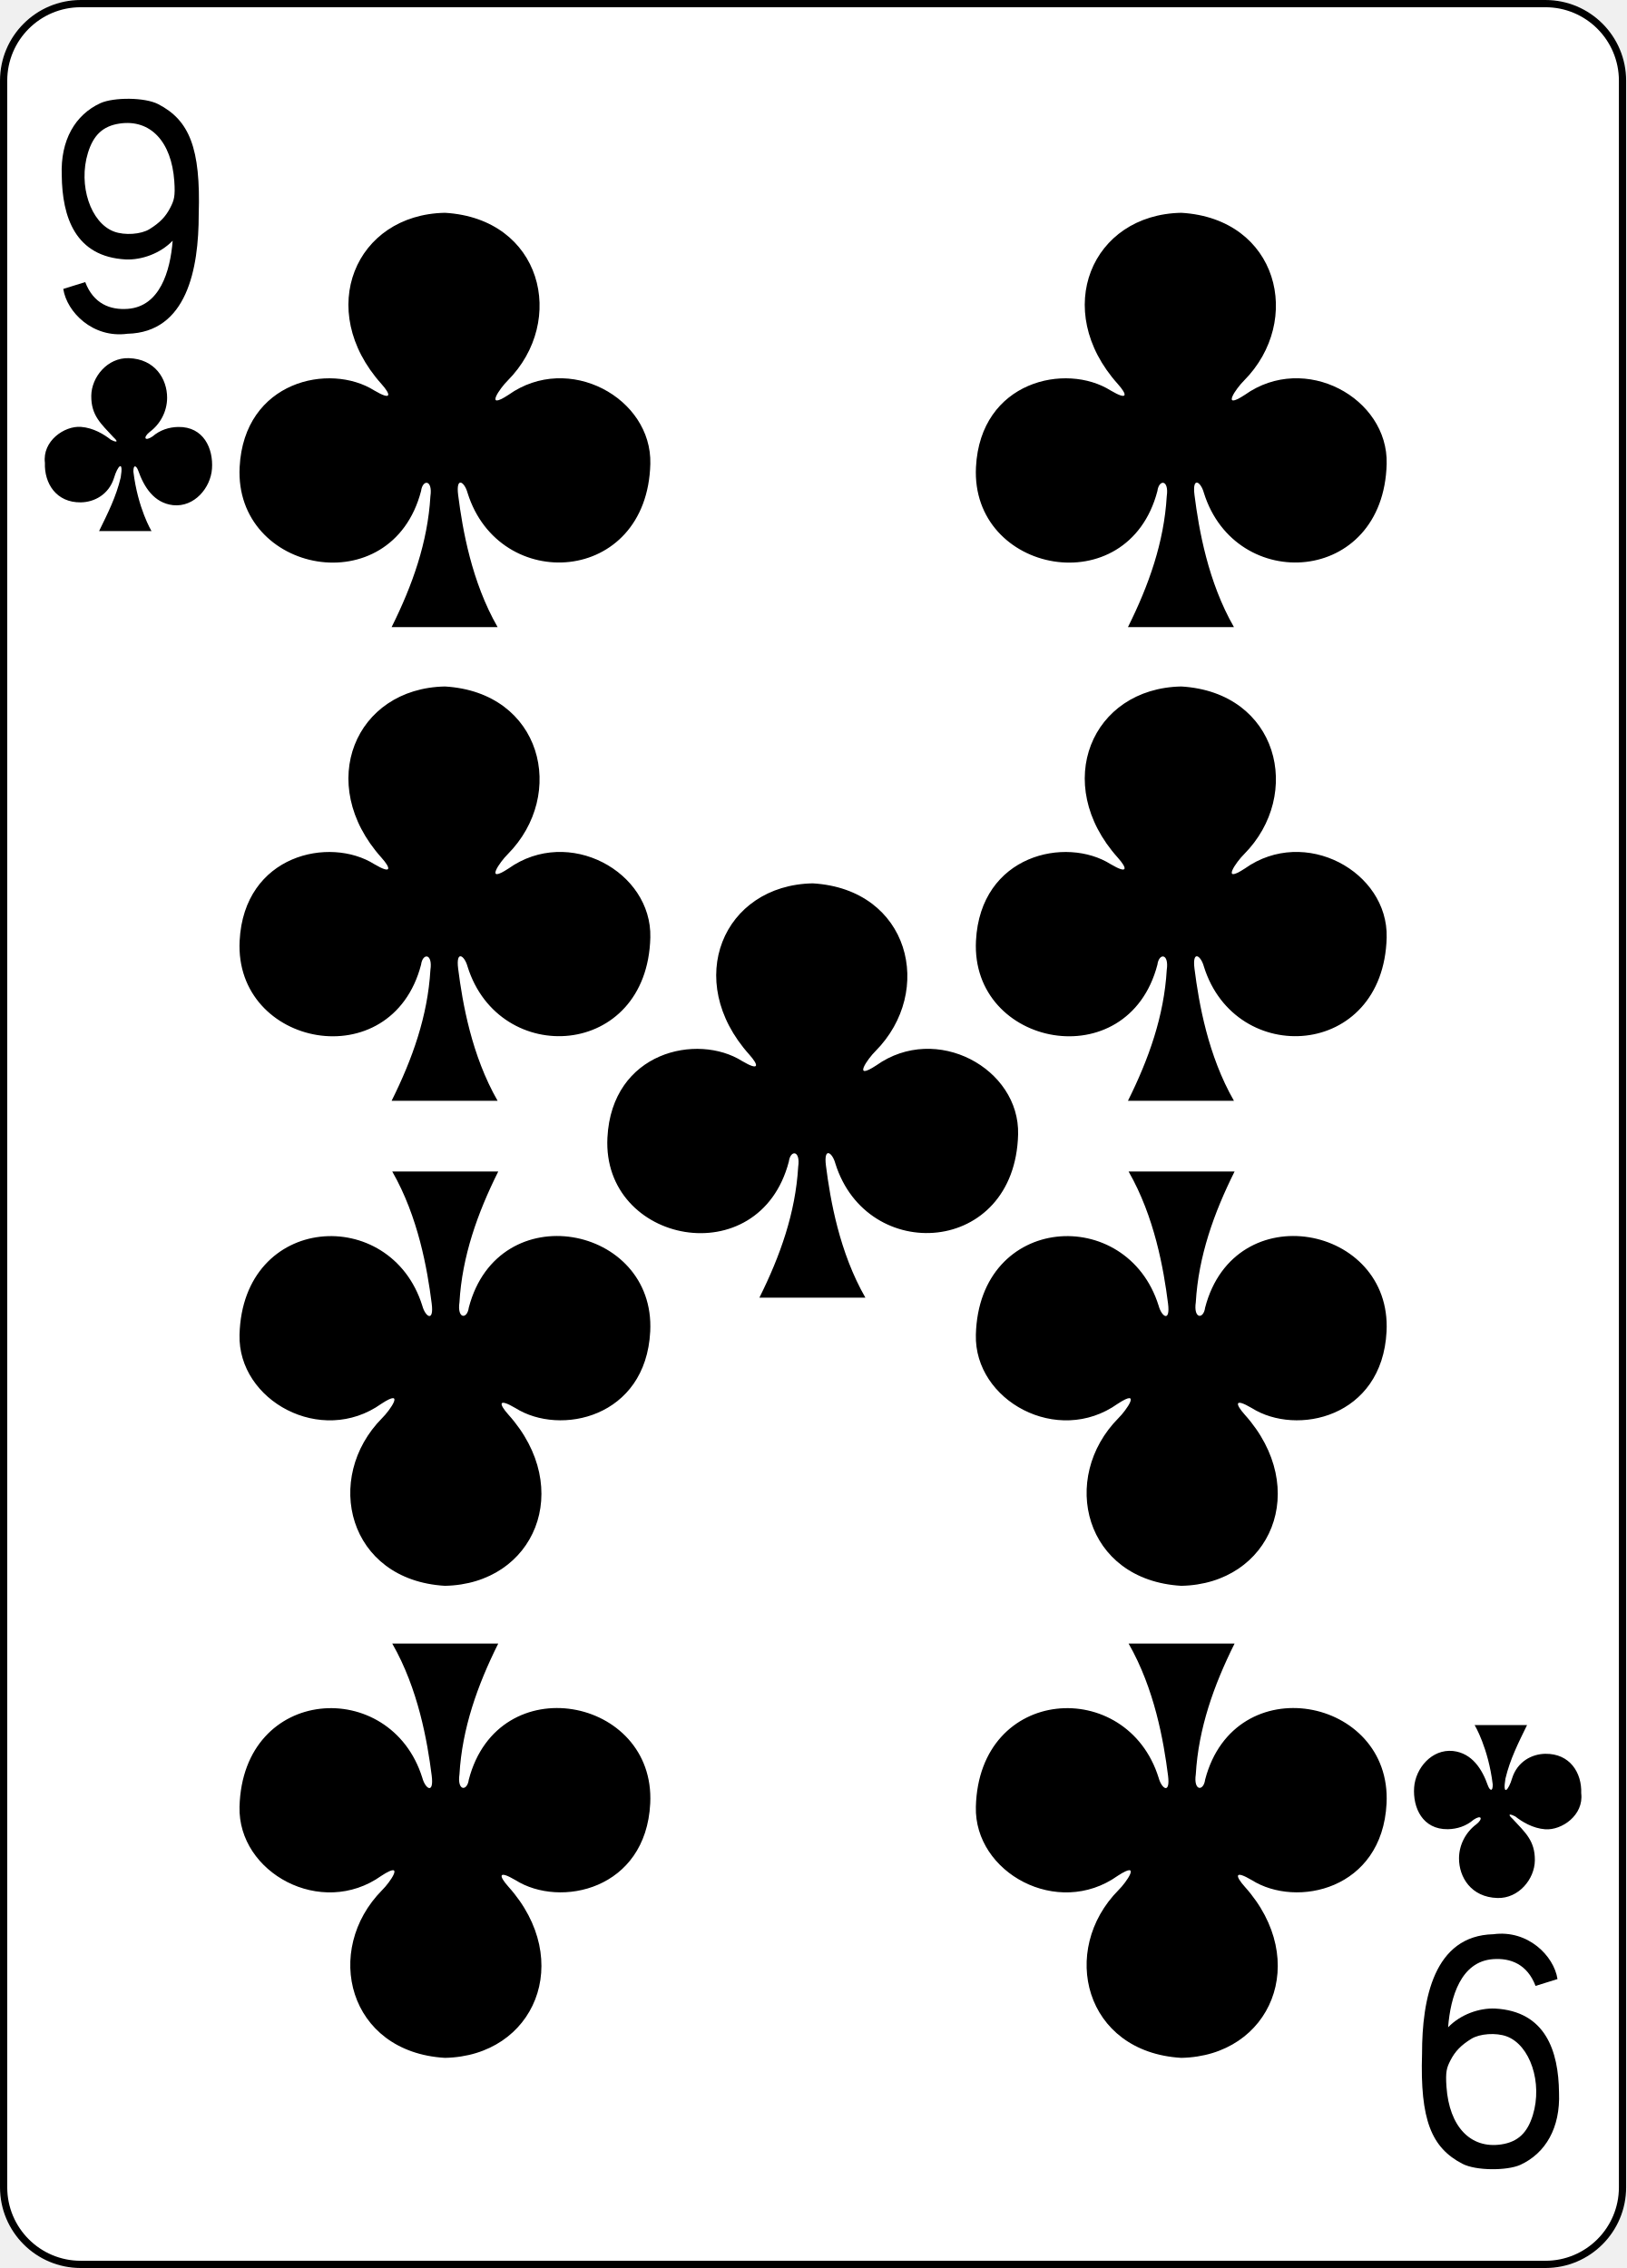
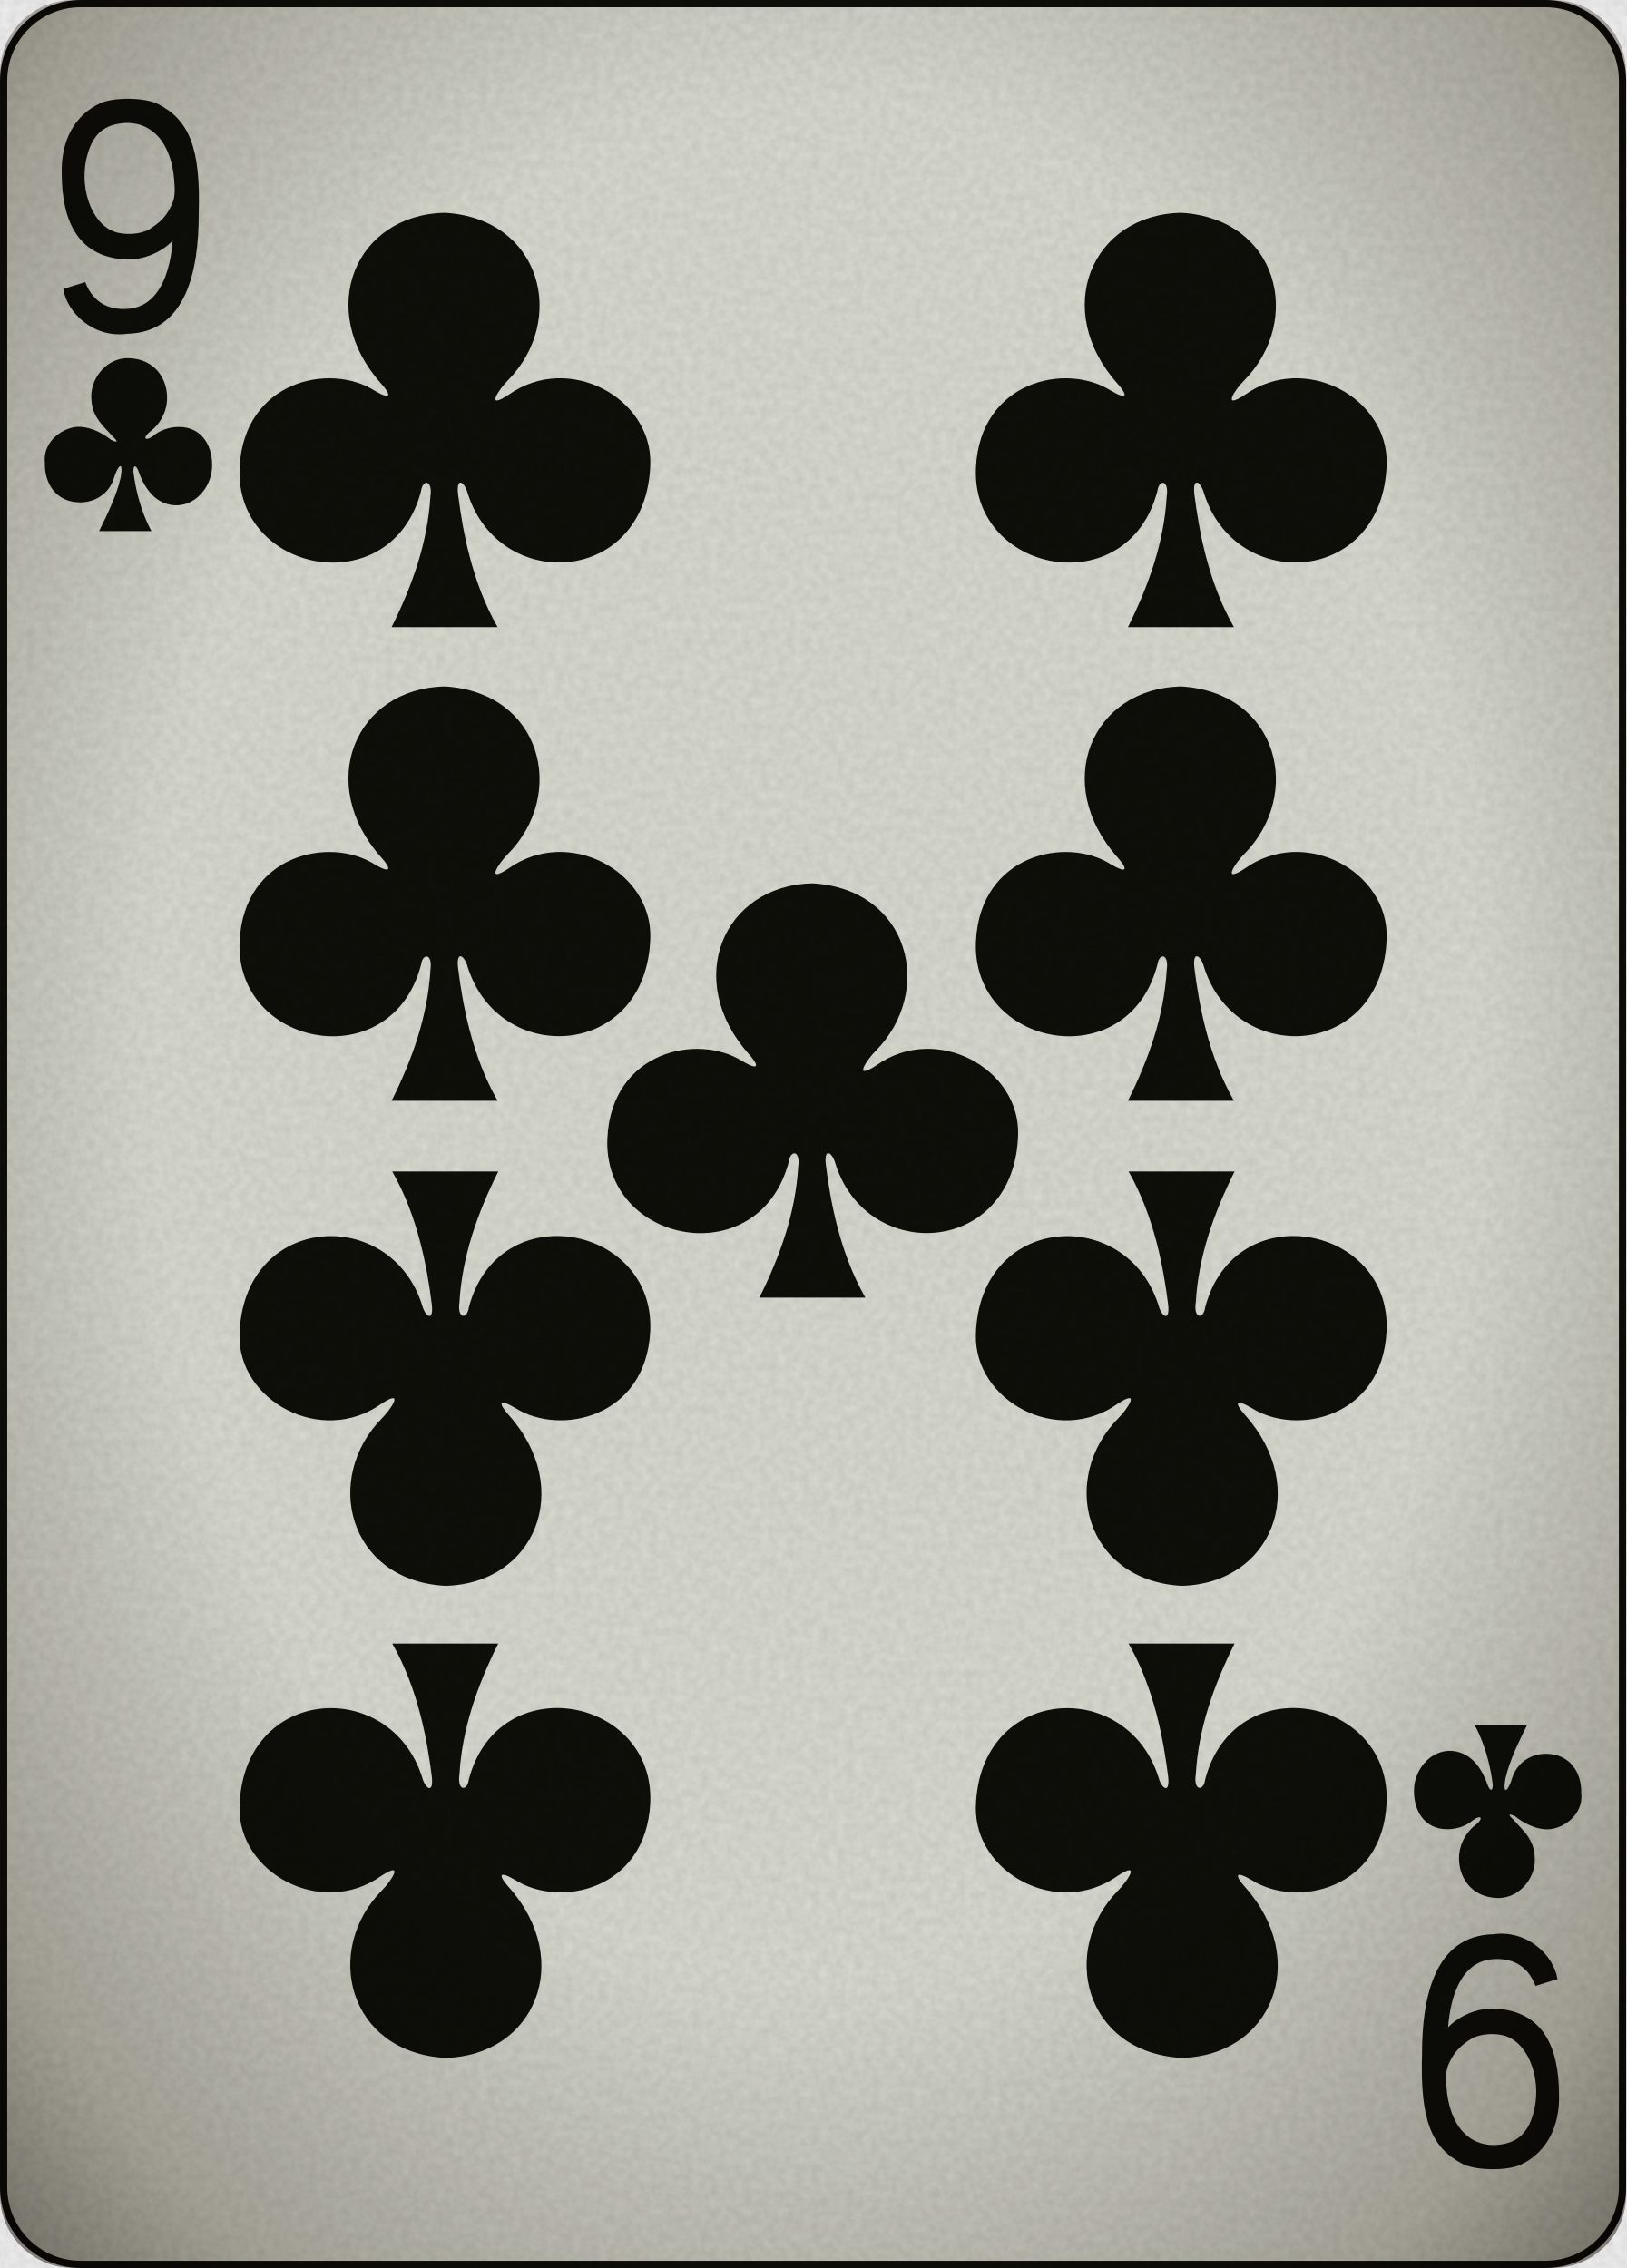
<svg xmlns="http://www.w3.org/2000/svg" width="224.225" height="312.808" id="svg4423" version="1.1">
-   <defs id="defs4425" />
-   <g id="layer1" transform="translate(-259.9348,-369.7772)">
+   <defs id="defs4425">
+     <filter id="envejecido" x="-15%" y="-15%" width="130%" height="130%" color-interpolation-filters="sRGB">
+       <feColorMatrix in="SourceGraphic" type="matrix" values="0.62 0.12 0.05 0 0.06                 0.05 0.70 0.05 0 0.06                 0.00 0.06 0.72 0 0.04                 0    0    0    1 0" result="warm" />
+       <feTurbulence type="fractalNoise" baseFrequency="0.85" numOctaves="2" seed="11" result="noise" />
+       <feColorMatrix in="noise" type="matrix" values="0 0 0 0 0                 0 0 0 0 0                 0 0 0 0 0                 0 0 0 0.10 0" result="noiseAlpha" />
+       <feComposite in="noiseAlpha" in2="warm" operator="over" result="grained" />
+     </filter>
+     <radialGradient id="vignette-grad" cx="50%" cy="46%" r="75%">
+       <stop offset="55%" stop-color="#2a1a0a" stop-opacity="0" />
+       <stop offset="85%" stop-color="#2a1a0a" stop-opacity="0.28" />
+       <stop offset="100%" stop-color="#160d05" stop-opacity="0.55" />
+     </radialGradient>
+   </defs>
+   <g id="layer1" transform="translate(-259.9348,-369.7772)" filter="url(#envejecido)">
    <g id="g3670" style="display:inline" transform="translate(-1160.768,-219.6759)">
      <g id="g6923">
        <g id="g8440">
          <g transform="translate(-5059.956,3024.952)" style="display:inline" id="g8817-3">
            <rect y="-2435" x="6481.158" height="311.811" width="223.228" id="rect6363-3" style="display:inline;fill:#ffffff;fill-opacity:1;stroke:#000000;stroke-width:0.997;stroke-miterlimit:4;stroke-dasharray:none;stroke-opacity:1" rx="10.63" ry="10.63" />
            <g transform="matrix(0.3010621,0,0,0.3010621,5727.131,-1950.525)" id="g8631-4">
              <g transform="translate(-1267.771,-112.9089)" id="g8685-1" />
            </g>
          </g>
        </g>
        <g id="g6872" transform="translate(-0.04926127,1.5106256e-5)">
          <g id="g6908">
            <path transform="matrix(0.3010621,0,0,0.3010621,285.4971,1040.434)" style="display:inline;fill:#000000;fill-opacity:1" d="m 3799.815,-1365.606 10.053,-3.129 c 3.792,9.949 11.459,12.884 19.569,12.253 14.556,-1.132 19.386,-17.101 20.478,-31.221 -5.671,5.893 -14.197,8.887 -21.456,8.595 -23.192,-1.227 -29.128,-19.446 -29.345,-38.535 -0.644,-16.097 6.137,-27.754 17.765,-33.094 6.152,-2.712 20.244,-2.712 26.438,0.494 14.223,7.361 19.487,20.091 18.532,50.458 0.015,24.991 -5.396,54.099 -32.676,54.723 -15.77,2.14 -27.743,-9.898 -29.359,-20.544 z m 39.484,-27.382 c 4.733,-2.941 7.404,-5.7 9.525,-9.839 1.741,-3.397 2.331,-5.159 1.834,-12.192 -1.279,-18.12 -10.959,-28.392 -24.994,-26.351 -7.827,1.138 -12.101,5.442 -14.557,13.445 -4.536,14.778 1.214,32.078 11.986,36.062 4.859,1.797 12.338,1.278 16.205,-1.126 z" id="path7114-1" />
            <path transform="matrix(0.3010621,0,0,0.3010621,285.4971,1040.434)" id="path7130-3" d="m 4484.179,-591.314 -10.053,3.129 c -3.792,-9.949 -11.459,-12.884 -19.569,-12.253 -14.556,1.132 -19.386,17.101 -20.478,31.221 5.671,-5.893 14.197,-8.887 21.456,-8.595 23.192,1.227 29.128,19.446 29.345,38.535 0.644,16.097 -6.137,27.754 -17.765,33.094 -6.152,2.712 -20.244,2.712 -26.438,-0.494 -14.223,-7.361 -19.487,-20.091 -18.532,-50.458 -0.015,-24.991 5.396,-54.099 32.676,-54.723 15.77,-2.14 27.743,9.898 29.359,20.544 z m -39.484,27.382 c -4.733,2.941 -7.404,5.7 -9.525,9.839 -1.741,3.397 -2.331,5.159 -1.834,12.192 1.279,18.12 10.959,28.392 24.994,26.351 7.827,-1.138 12.101,-5.442 14.557,-13.445 4.536,-14.778 -1.214,-32.078 -11.986,-36.062 -4.859,-1.797 -12.338,-1.278 -16.205,1.126 z" style="display:inline;fill:#000000;fill-opacity:1" />
            <path style="display:inline;fill:#000000;fill-opacity:1" d="m 1576.285,741.275 c 2.879,-5.776 4.976,-11.701 5.348,-18.037 0.342,-2.332 -1.075,-2.371 -1.288,-0.729 -4.076,15.593 -25.763,11.37 -25.017,-3.296 0.605,-11.895 12.419,-14.454 18.582,-10.565 2.434,1.433 2.296,0.575 0.968,-0.912 -9.155,-10.211 -3.61,-23.362 8.761,-23.602 13.38,0.793 16.851,14.87 8.644,23.148 -1.021,0.995 -3.284,4.191 0.123,1.956 8.287,-5.888 19.787,0.443 19.553,9.521 -0.433,16.739 -20.839,17.987 -25.203,4.006 -0.42,-1.55 -1.629,-2.329 -1.295,0.304 0.605,4.767 1.857,11.953 5.437,18.206 z" id="path3299" />
            <path id="path3301" d="m 1525.465,768.428 c 2.879,-5.776 4.976,-11.701 5.348,-18.037 0.342,-2.332 -1.075,-2.371 -1.288,-0.729 -4.076,15.593 -25.763,11.37 -25.017,-3.296 0.605,-11.895 12.419,-14.454 18.582,-10.565 2.434,1.433 2.296,0.575 0.968,-0.912 -9.155,-10.211 -3.61,-23.362 8.761,-23.602 13.38,0.793 16.851,14.87 8.644,23.148 -1.021,0.995 -3.284,4.191 0.123,1.956 8.287,-5.888 19.787,0.443 19.553,9.521 -0.433,16.739 -20.839,17.987 -25.203,4.006 -0.42,-1.55 -1.629,-2.329 -1.295,0.304 0.605,4.767 1.857,11.953 5.437,18.206 z" style="display:inline;fill:#000000;fill-opacity:1" />
            <path style="display:inline;fill:#000000;fill-opacity:1" d="m 1474.752,741.275 c 2.879,-5.776 4.976,-11.701 5.348,-18.037 0.342,-2.332 -1.075,-2.371 -1.288,-0.729 -4.076,15.593 -25.763,11.37 -25.017,-3.296 0.605,-11.895 12.419,-14.454 18.582,-10.565 2.434,1.433 2.296,0.575 0.968,-0.912 -9.155,-10.211 -3.61,-23.362 8.761,-23.602 13.38,0.793 16.851,14.87 8.644,23.148 -1.021,0.995 -3.284,4.191 0.123,1.956 8.287,-5.888 19.787,0.443 19.553,9.521 -0.433,16.739 -20.839,17.987 -25.203,4.006 -0.42,-1.55 -1.629,-2.329 -1.295,0.304 0.605,4.767 1.857,11.953 5.437,18.206 z" id="path3303" />
            <path id="path3305" d="m 1576.285,675.944 c 2.879,-5.776 4.976,-11.701 5.348,-18.037 0.342,-2.332 -1.075,-2.371 -1.288,-0.729 -4.076,15.593 -25.763,11.37 -25.017,-3.296 0.605,-11.895 12.419,-14.454 18.582,-10.565 2.434,1.433 2.296,0.575 0.968,-0.912 -9.155,-10.211 -3.61,-23.362 8.761,-23.602 13.38,0.793 16.851,14.87 8.644,23.148 -1.021,0.995 -3.284,4.191 0.123,1.956 8.287,-5.888 19.787,0.443 19.553,9.521 -0.433,16.739 -20.839,17.987 -25.203,4.006 -0.42,-1.55 -1.629,-2.329 -1.295,0.304 0.605,4.767 1.857,11.953 5.437,18.206 z" style="display:inline;fill:#000000;fill-opacity:1" />
            <path style="display:inline;fill:#000000;fill-opacity:1" d="m 1474.752,675.944 c 2.879,-5.776 4.976,-11.701 5.348,-18.037 0.342,-2.332 -1.075,-2.371 -1.288,-0.729 -4.076,15.593 -25.763,11.37 -25.017,-3.296 0.605,-11.895 12.419,-14.454 18.582,-10.565 2.434,1.433 2.296,0.575 0.968,-0.912 -9.155,-10.211 -3.61,-23.362 8.761,-23.602 13.38,0.793 16.851,14.87 8.644,23.148 -1.021,0.995 -3.284,4.191 0.123,1.956 8.287,-5.888 19.787,0.443 19.553,9.521 -0.433,16.739 -20.839,17.987 -25.203,4.006 -0.42,-1.55 -1.629,-2.329 -1.295,0.304 0.605,4.767 1.857,11.953 5.437,18.206 z" id="path3307" />
            <path id="path3367" d="m 1489.454,816.136 c -2.879,5.776 -4.976,11.701 -5.348,18.037 -0.342,2.332 1.075,2.371 1.288,0.729 4.076,-15.593 25.763,-11.37 25.017,3.297 -0.605,11.895 -12.419,14.454 -18.582,10.565 -2.434,-1.433 -2.296,-0.575 -0.968,0.912 9.155,10.211 3.61,23.362 -8.761,23.602 -13.38,-0.793 -16.851,-14.87 -8.644,-23.148 1.021,-0.995 3.284,-4.191 -0.123,-1.956 -8.287,5.888 -19.787,-0.443 -19.553,-9.521 0.433,-16.739 20.839,-17.987 25.203,-4.006 0.42,1.55 1.629,2.329 1.295,-0.304 -0.605,-4.767 -1.857,-11.953 -5.437,-18.206 z" style="display:inline;fill:#000000;fill-opacity:1" />
            <path style="display:inline;fill:#000000;fill-opacity:1" d="m 1590.987,816.136 c -2.879,5.776 -4.976,11.701 -5.348,18.037 -0.342,2.332 1.075,2.371 1.288,0.729 4.076,-15.593 25.763,-11.37 25.017,3.297 -0.605,11.895 -12.419,14.454 -18.582,10.565 -2.434,-1.433 -2.296,-0.575 -0.968,0.912 9.155,10.211 3.61,23.362 -8.761,23.602 -13.38,-0.793 -16.851,-14.87 -8.644,-23.148 1.021,-0.995 3.284,-4.191 -0.123,-1.956 -8.287,5.888 -19.787,-0.443 -19.553,-9.521 0.433,-16.739 20.839,-17.987 25.203,-4.006 0.42,1.55 1.629,2.329 1.295,-0.304 -0.605,-4.767 -1.857,-11.953 -5.437,-18.206 z" id="path3369" />
            <path id="path3371" d="m 1590.987,751.031 c -2.879,5.776 -4.976,11.701 -5.348,18.037 -0.342,2.332 1.075,2.371 1.288,0.729 4.076,-15.593 25.763,-11.37 25.017,3.297 -0.605,11.895 -12.419,14.454 -18.582,10.565 -2.434,-1.433 -2.296,-0.575 -0.968,0.912 9.155,10.211 3.61,23.362 -8.761,23.602 -13.38,-0.793 -16.851,-14.87 -8.644,-23.148 1.021,-0.995 3.284,-4.191 -0.123,-1.956 -8.287,5.888 -19.787,-0.443 -19.553,-9.521 0.433,-16.739 20.839,-17.987 25.203,-4.006 0.42,1.55 1.629,2.329 1.295,-0.304 -0.605,-4.767 -1.857,-11.953 -5.437,-18.206 z" style="display:inline;fill:#000000;fill-opacity:1" />
            <path style="display:inline;fill:#000000;fill-opacity:1" d="m 1489.454,751.031 c -2.879,5.776 -4.976,11.701 -5.348,18.037 -0.342,2.332 1.075,2.371 1.288,0.729 4.076,-15.593 25.763,-11.37 25.017,3.297 -0.605,11.895 -12.419,14.454 -18.582,10.565 -2.434,-1.433 -2.296,-0.575 -0.968,0.912 9.155,10.211 3.61,23.362 -8.761,23.602 -13.38,-0.793 -16.851,-14.87 -8.644,-23.148 1.021,-0.995 3.284,-4.191 -0.123,-1.956 -8.287,5.888 -19.787,-0.443 -19.553,-9.521 0.433,-16.739 20.839,-17.987 25.203,-4.006 0.42,1.55 1.629,2.329 1.295,-0.304 -0.605,-4.767 -1.857,-11.953 -5.437,-18.206 z" id="path3373" />
            <path style="display:inline;fill:#000000;fill-opacity:1" d="m 1434.413,662.704 c 1.192,-2.445 2.352,-4.721 2.984,-7.401 0.419,-2.528 -0.438,-1.589 -0.925,0.068 -0.721,2.297 -2.723,3.344 -4.58,3.369 -3.371,0.045 -5.053,-2.604 -4.948,-5.454 -0.368,-2.999 2.671,-5.12 4.962,-4.957 1.722,0.123 3.224,1.052 4.133,1.775 0.596,0.315 1.234,0.455 0.345,-0.358 -1.678,-1.833 -3.077,-2.964 -3.046,-5.711 0.029,-2.579 2.233,-5.268 5.155,-5.184 3.651,0.105 5.312,2.89 5.303,5.481 -0.01,1.888 -0.954,3.626 -2.411,4.703 -0.944,0.766 -0.679,1.34 0.398,0.615 1.035,-0.892 2.267,-1.283 3.545,-1.31 3.49,-0.055 4.855,2.961 4.655,5.764 -0.187,2.626 -2.423,5.328 -5.369,5.022 -2.631,-0.301 -4.013,-2.51 -4.805,-4.777 -0.262,-0.695 -0.676,-0.883 -0.664,0.153 0.608,5.057 2.492,8.204 2.505,8.202 z" id="path3466" />
            <path style="display:inline;fill:#000000;fill-opacity:1" d="m 1631.317,827.377 c -1.192,2.445 -2.352,4.721 -2.984,7.401 -0.419,2.528 0.438,1.589 0.925,-0.068 0.721,-2.297 2.723,-3.344 4.58,-3.369 3.371,-0.045 5.053,2.604 4.948,5.454 0.368,2.999 -2.671,5.12 -4.962,4.957 -1.722,-0.123 -3.224,-1.052 -4.133,-1.775 -0.596,-0.315 -1.234,-0.455 -0.345,0.358 1.678,1.833 3.077,2.964 3.046,5.711 -0.029,2.579 -2.233,5.268 -5.155,5.184 -3.651,-0.105 -5.312,-2.89 -5.303,-5.481 0.01,-1.888 0.954,-3.626 2.411,-4.703 0.944,-0.766 0.679,-1.34 -0.398,-0.615 -1.035,0.892 -2.267,1.283 -3.545,1.31 -3.49,0.055 -4.855,-2.961 -4.655,-5.764 0.187,-2.626 2.423,-5.328 5.369,-5.022 2.631,0.301 4.013,2.51 4.805,4.777 0.262,0.695 0.676,0.883 0.664,-0.153 -0.608,-5.057 -2.492,-8.204 -2.505,-8.202 z" id="path3492" />
          </g>
        </g>
      </g>
    </g>
  </g>
+   <rect x="0" y="0" width="224.225" height="312.808" rx="10.09" ry="10.09" fill="url(#vignette-grad)" style="mix-blend-mode:multiply" />
</svg>
